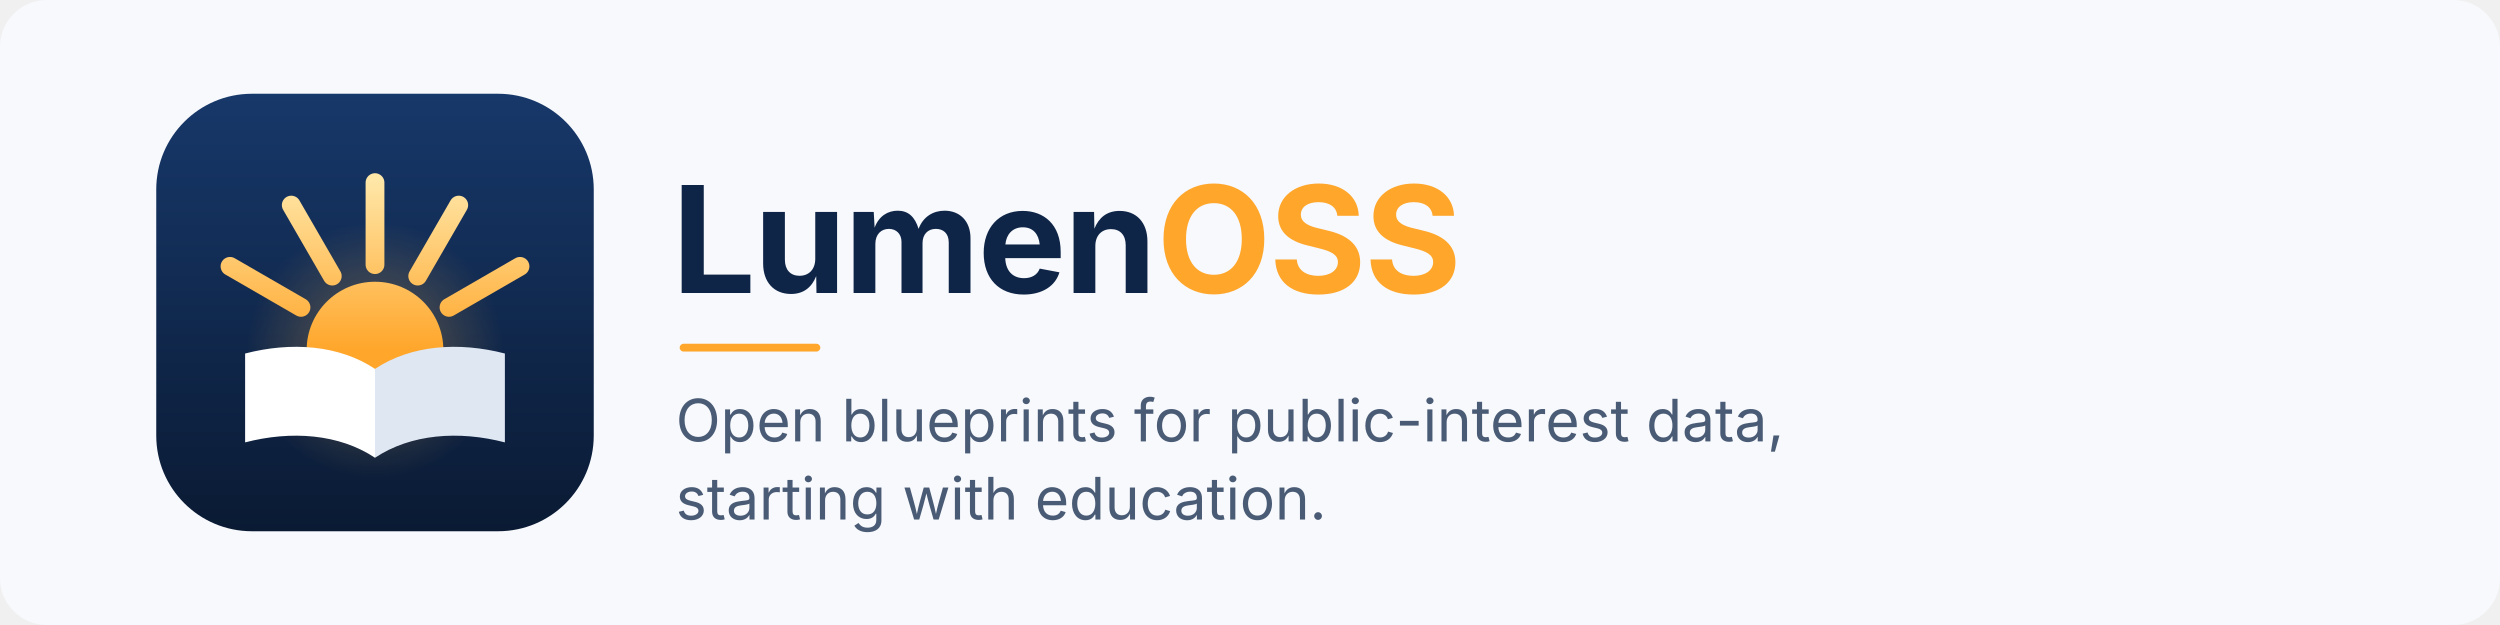
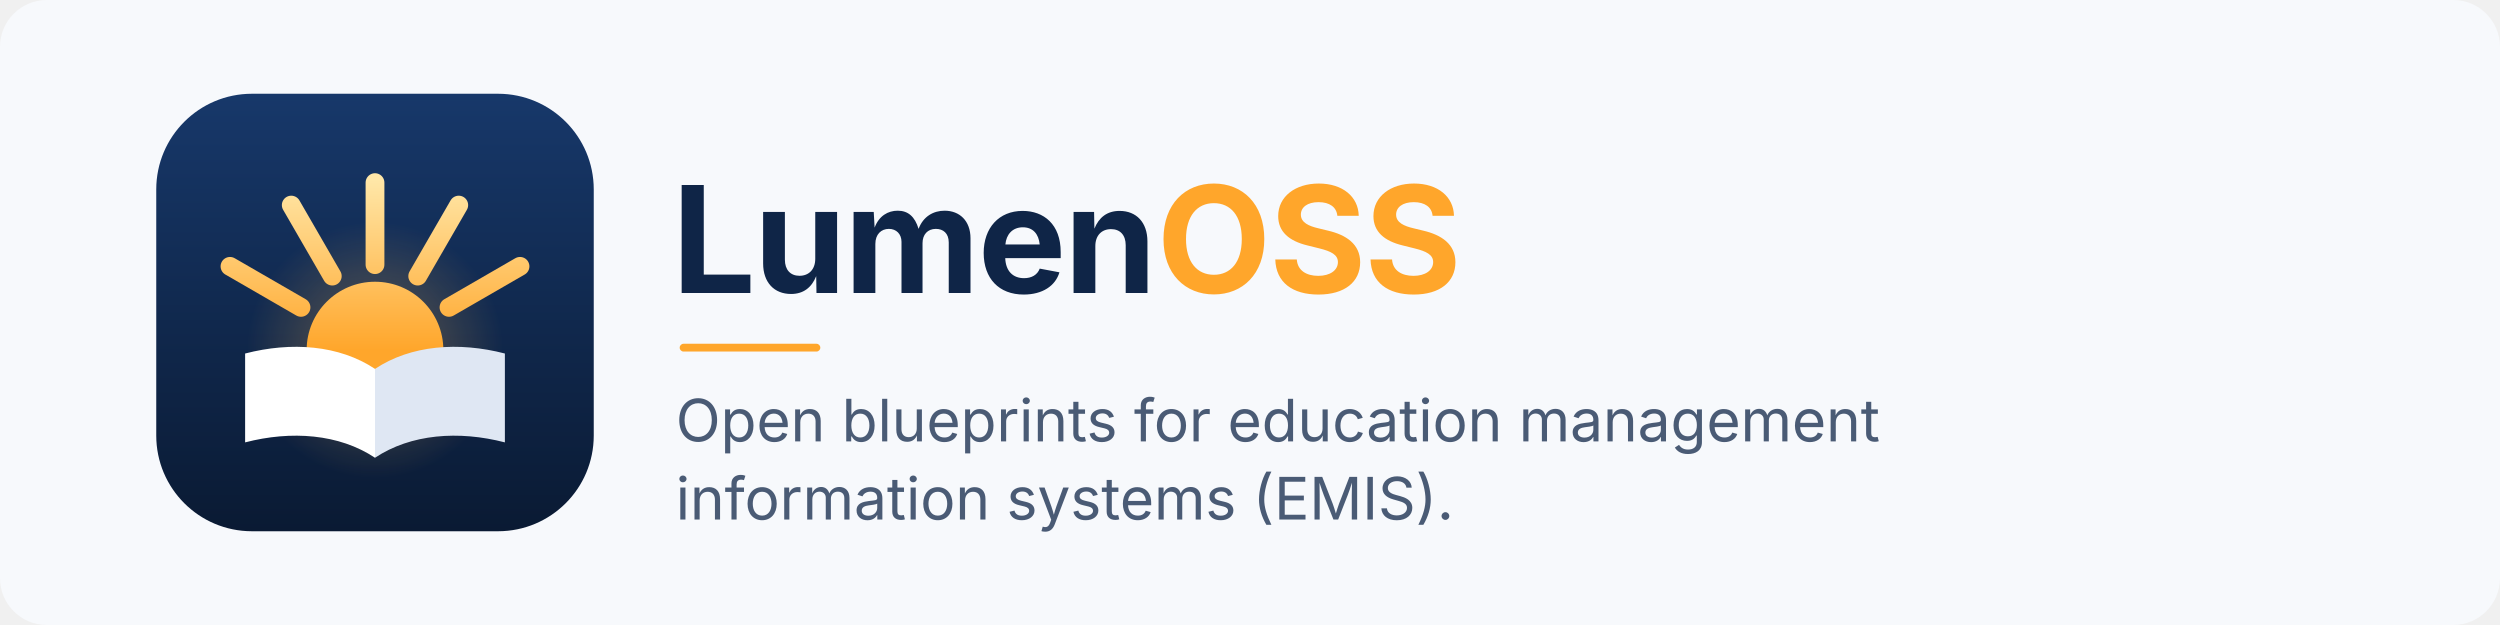
<svg xmlns="http://www.w3.org/2000/svg" viewBox="0 0 1280 320" role="img" aria-labelledby="t">
  <defs>
    <linearGradient id="night" x1="0" y1="0" x2="0" y2="1">
      <stop offset="0" stop-color="#17386a" />
      <stop offset="1" stop-color="#0a1a33" />
    </linearGradient>
    <radialGradient id="glow" cx="256" cy="300" r="150" gradientUnits="userSpaceOnUse">
      <stop offset="0" stop-color="#ffb84d" stop-opacity="0.35" />
      <stop offset="1" stop-color="#ffb84d" stop-opacity="0" />
    </radialGradient>
    <linearGradient id="sun" x1="0" y1="100" x2="0" y2="300" gradientUnits="userSpaceOnUse">
      <stop offset="0" stop-color="#ffe7a8" />
      <stop offset="1" stop-color="#ffa62b" />
    </linearGradient>
  </defs>
  <rect width="1280" height="320" rx="24" fill="#f7f9fc" />
  <g transform="translate(80 48) scale(0.4375)">
    <rect width="512" height="512" rx="112" fill="url(#night)" />
    <circle cx="256" cy="300" r="150" fill="url(#glow)" />
    <g stroke="url(#sun)" stroke-width="22" stroke-linecap="round">
      <line x1="256" y1="200" x2="256" y2="104" />
      <line x1="306" y1="213.4" x2="354" y2="130.3" />
      <line x1="206" y1="213.4" x2="158" y2="130.3" />
      <line x1="342.6" y1="250" x2="425.7" y2="202" />
      <line x1="169.4" y1="250" x2="86.3" y2="202" />
    </g>
    <circle cx="256" cy="300" r="80" fill="url(#sun)" />
    <path d="M256 322 C214 294 158 290 104 304 L104 408 C158 394 214 398 256 426 Z" fill="#ffffff" />
    <path d="M256 322 C298 294 354 290 408 304 L408 408 C354 394 298 398 256 426 Z" fill="#dfe7f3" />
  </g>
  <g font-family="Inter, 'Segoe UI', 'Helvetica Neue', Helvetica, Arial, sans-serif">
    <text x="344" y="150" font-size="76" font-weight="700" fill="#0f2547" letter-spacing="-1">Lumen<tspan fill="#ffa62b">OSS</tspan>
    </text>
    <rect x="348" y="176" width="72" height="4" rx="2" fill="#ffa62b" />
-     <text x="346" y="226" font-size="30" fill="#4a5b75">Open blueprints for public-interest data,</text>
-     <text x="346" y="266" font-size="30" fill="#4a5b75">starting with education.</text>
+     <text x="346" y="226" font-size="30" fill="#4a5b75">Open blueprints for education management</text>
+     <text x="346" y="266" font-size="30" fill="#4a5b75">information systems (EMIS).</text>
  </g>
</svg>
